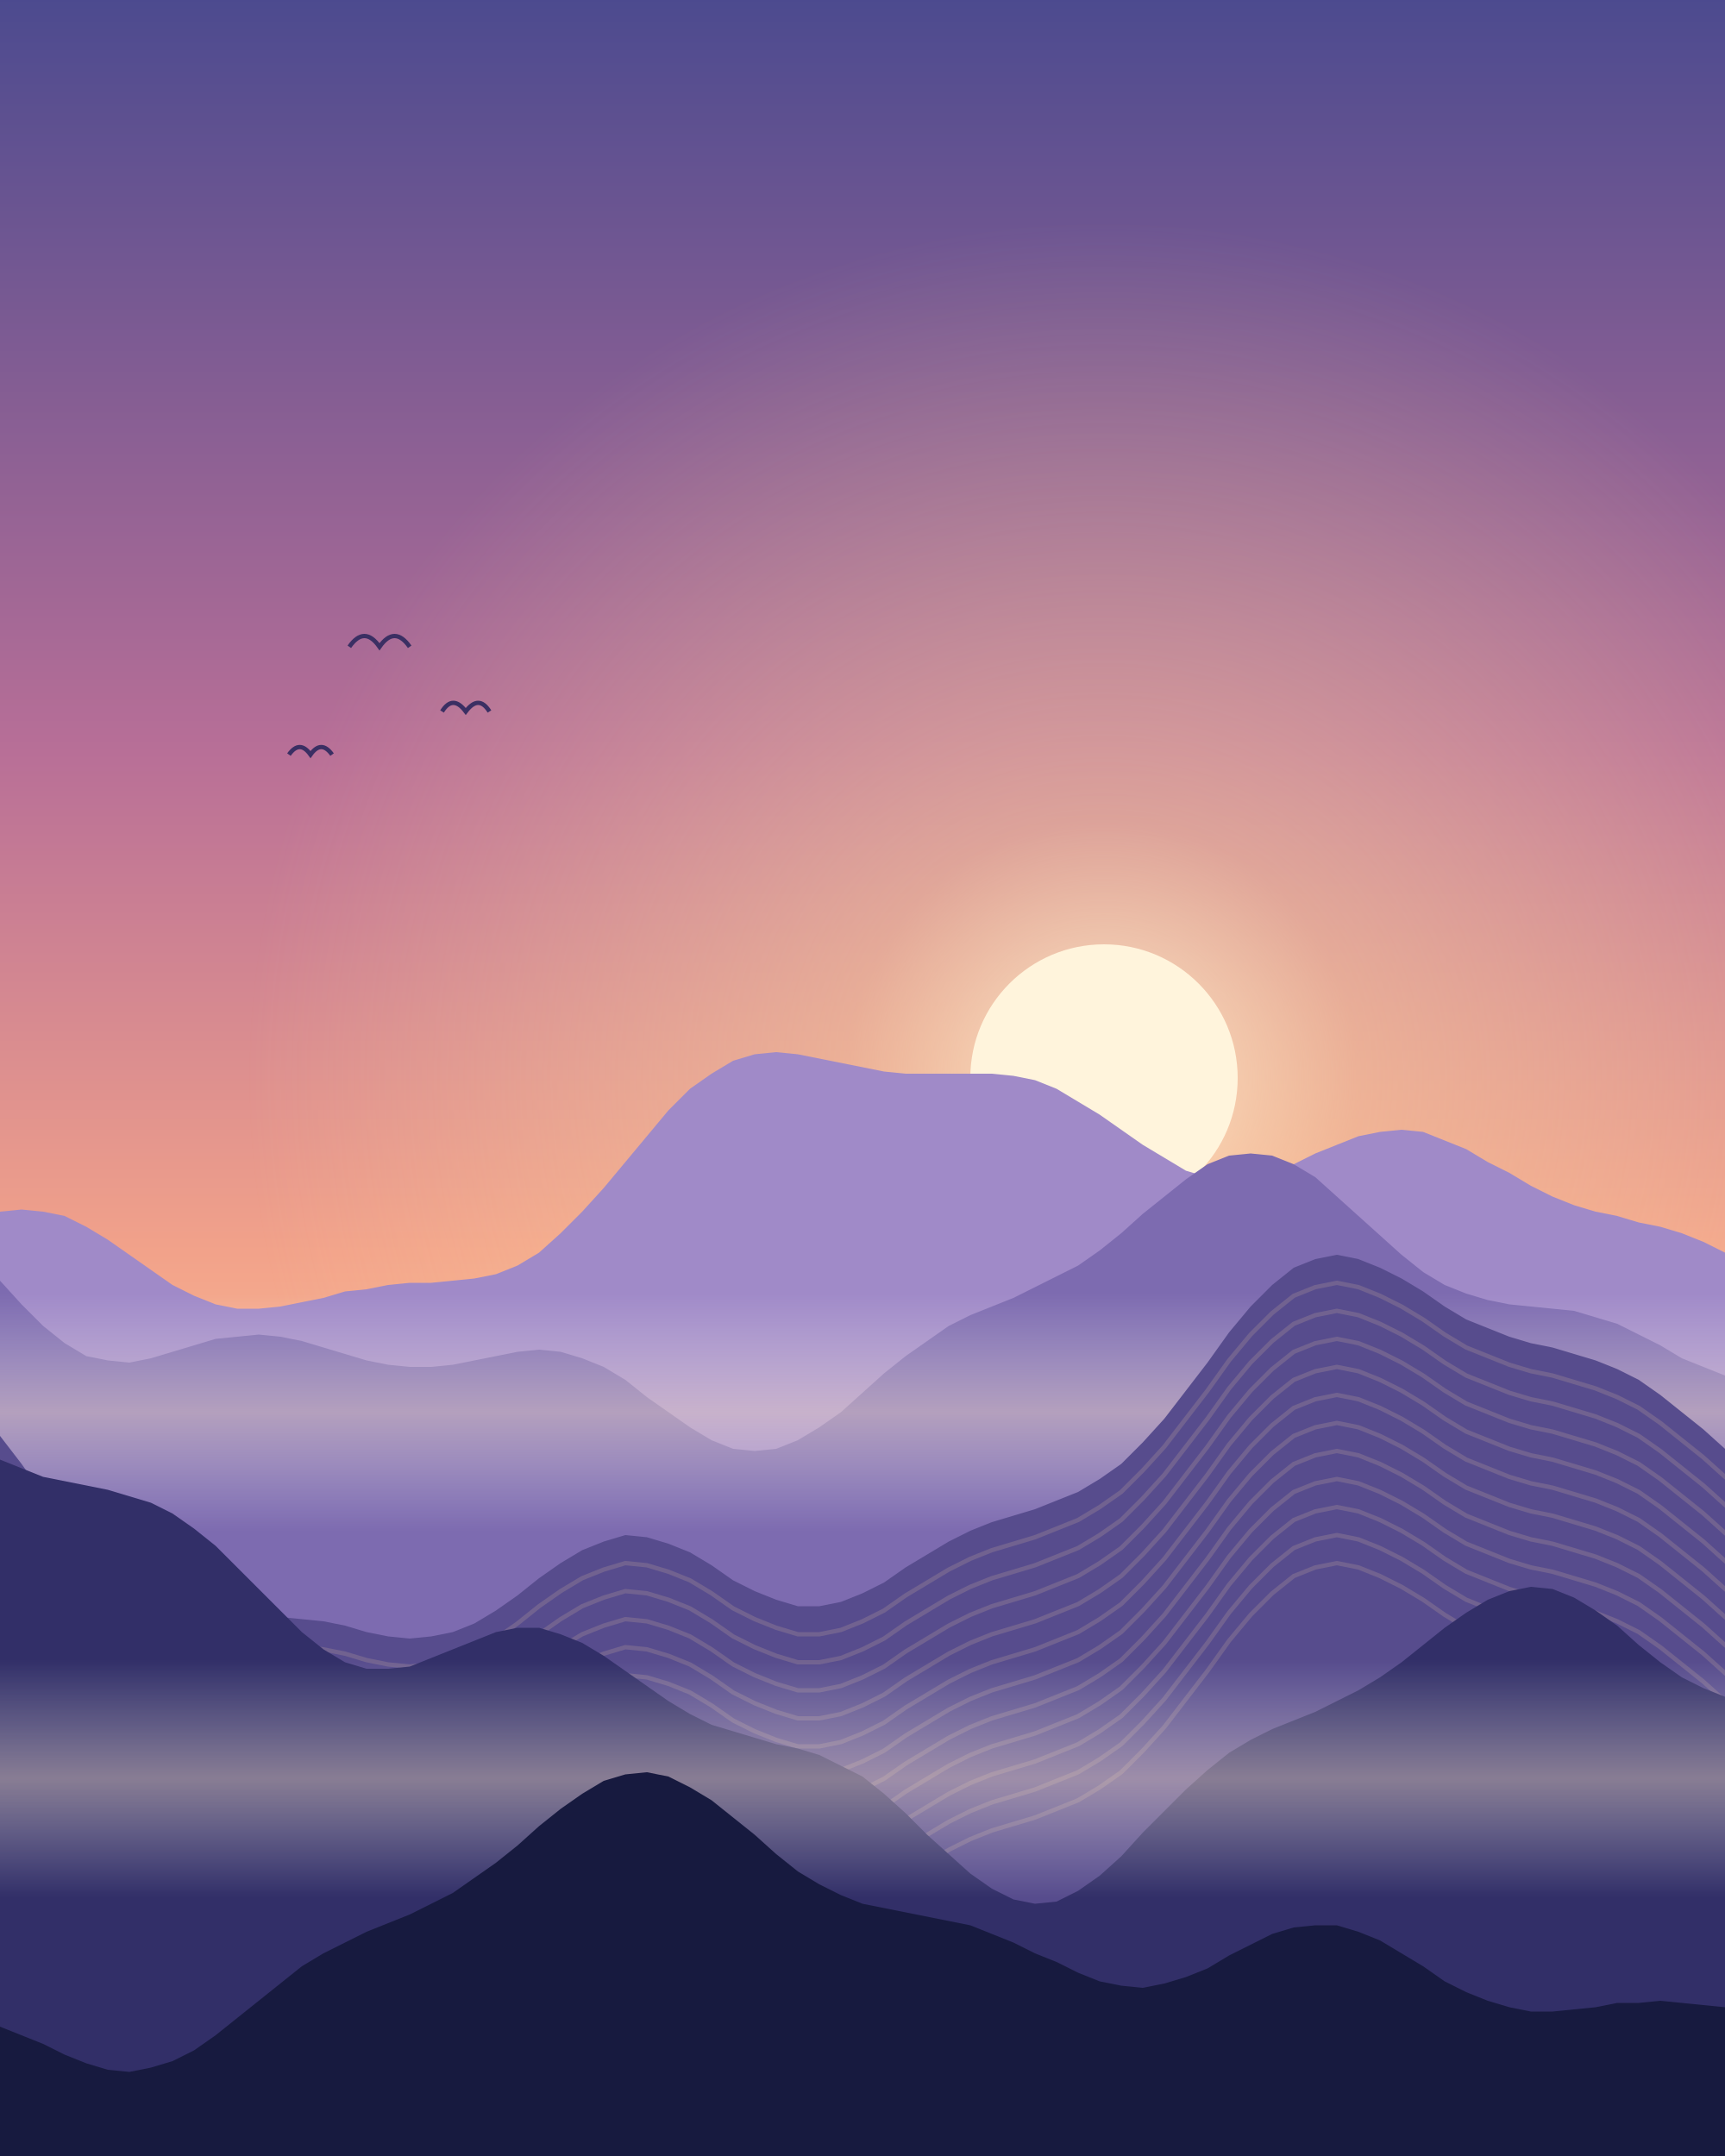
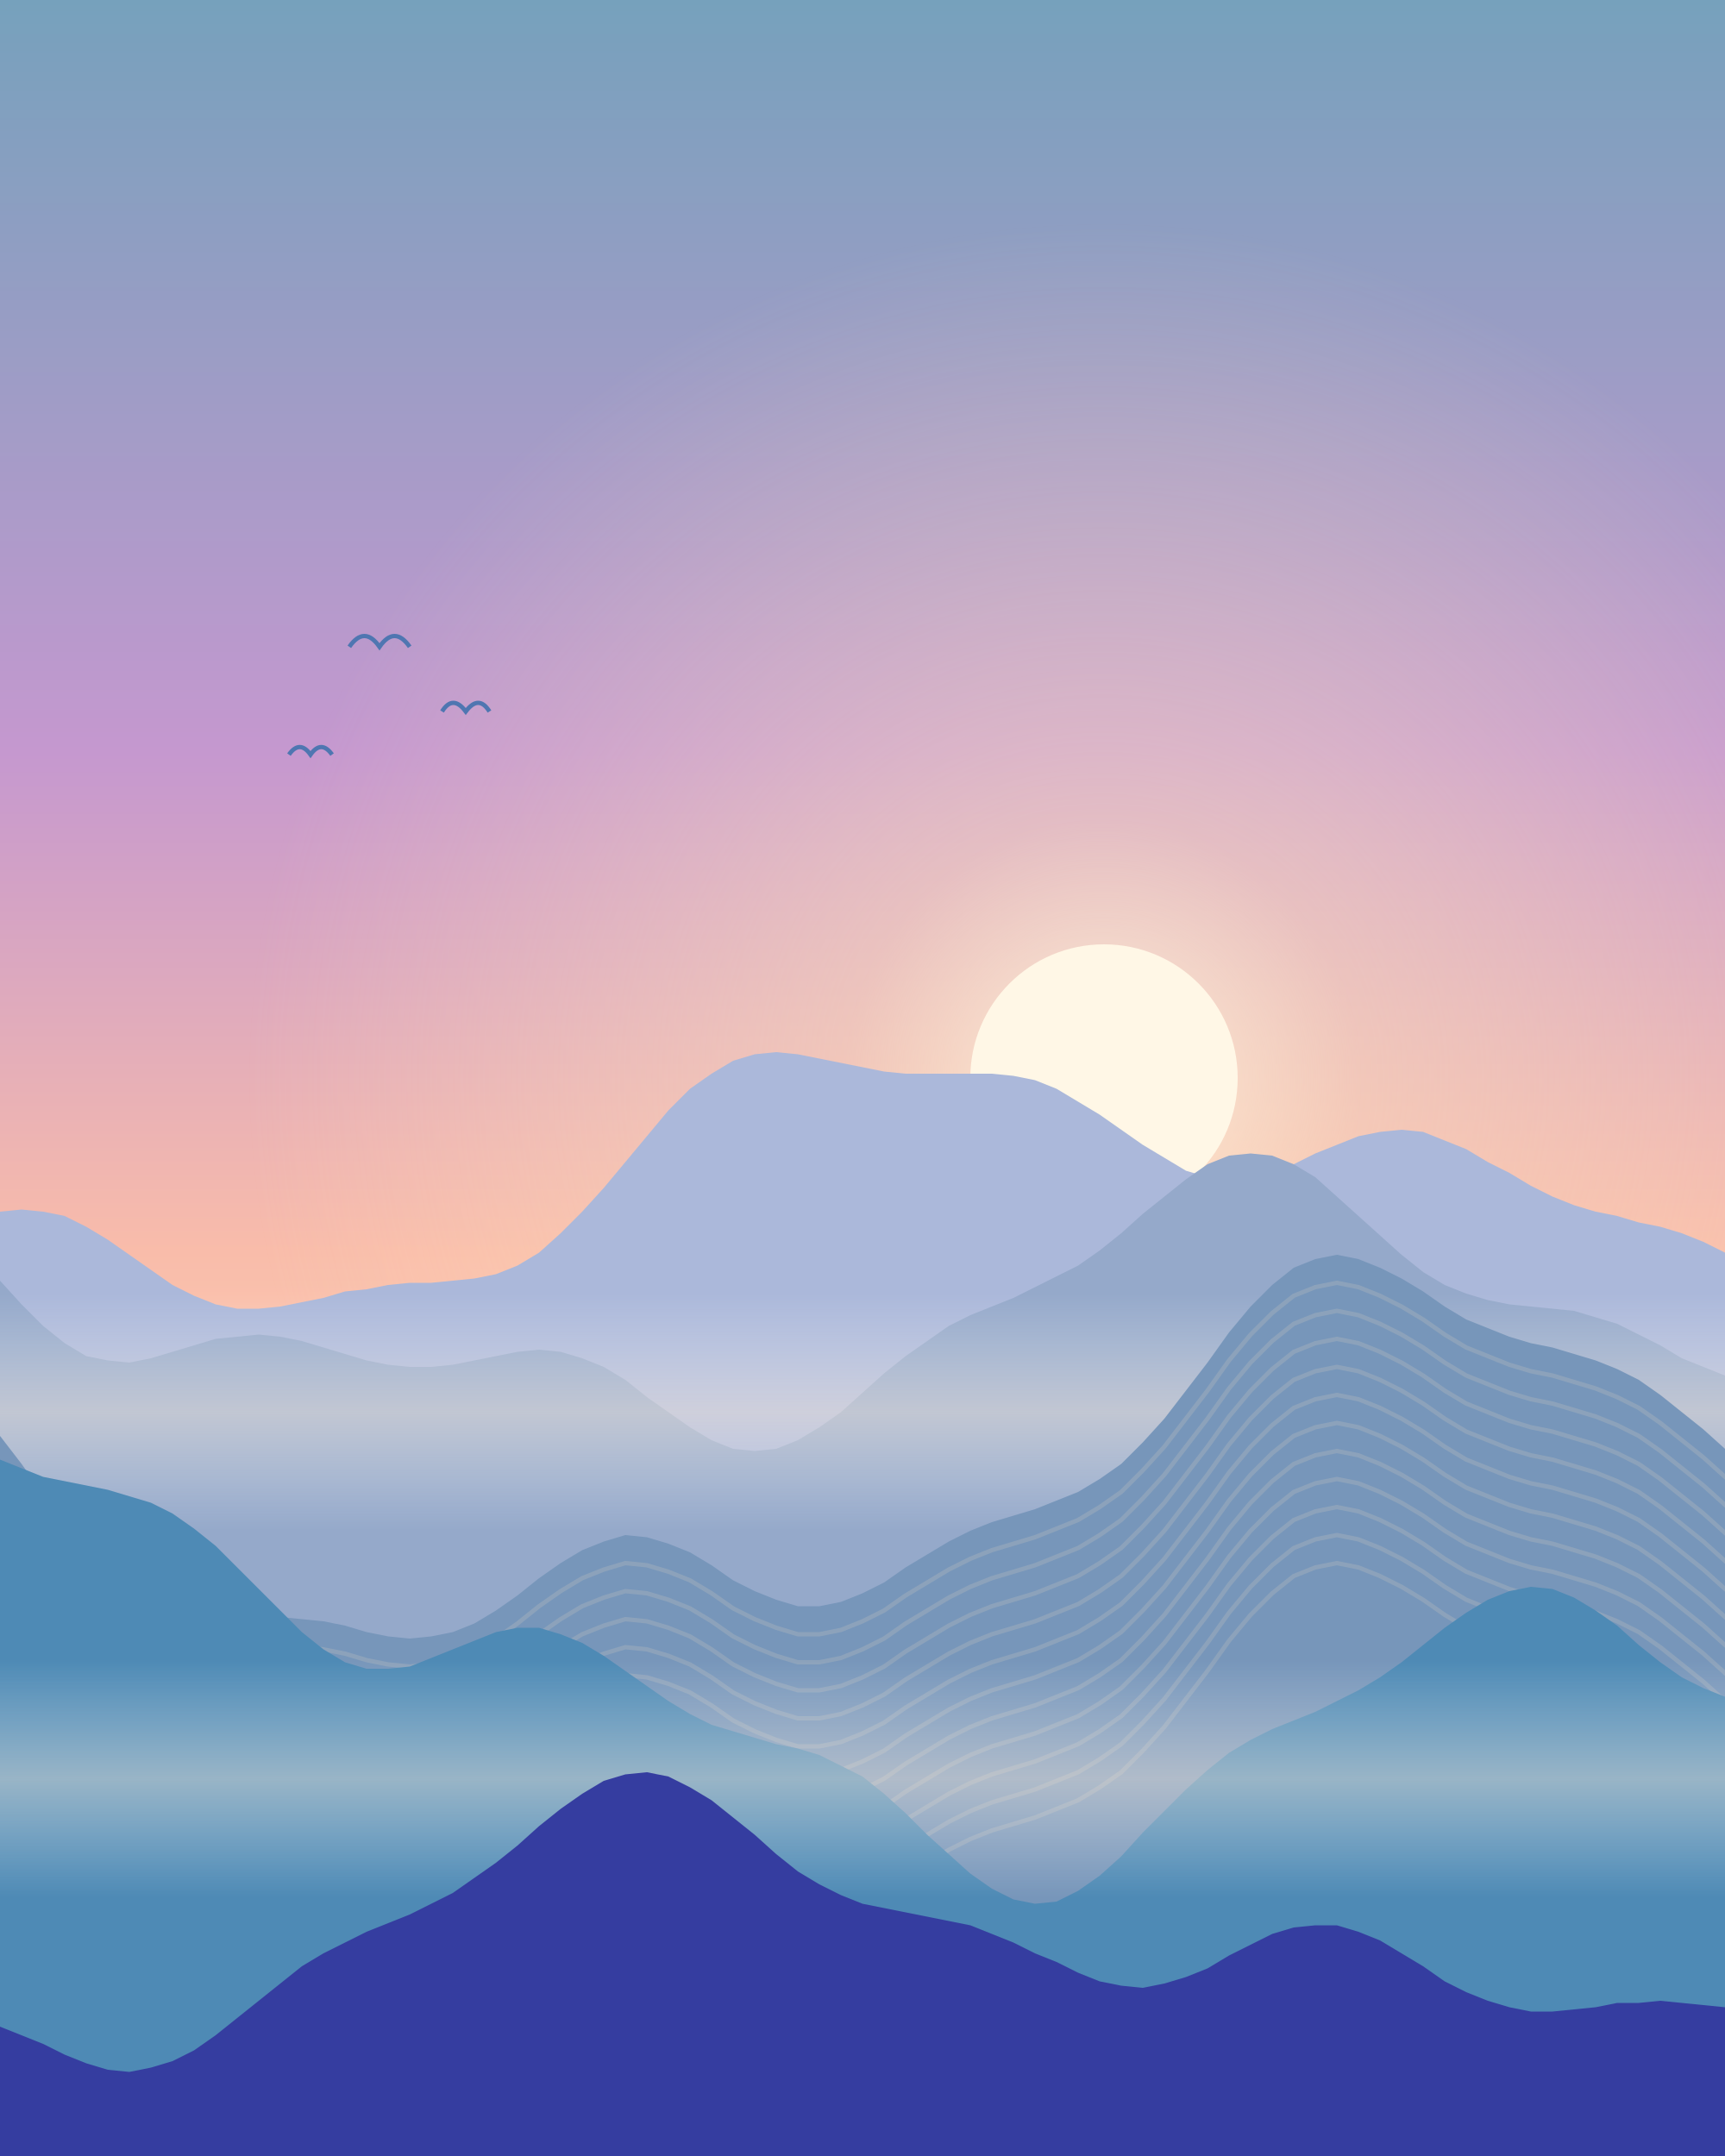
<svg xmlns="http://www.w3.org/2000/svg" viewBox="0 0 800 1000" preserveAspectRatio="xMidYMid slice">
  <defs>
    <linearGradient id="sky" x1="0" y1="0" x2="0" y2="1">
-       <stop offset="0" stop-color="#4b4a8f" />
-       <stop offset="0.35" stop-color="#b86f97" />
-       <stop offset="0.58" stop-color="#f2a28a" />
-       <stop offset="0.78" stop-color="#ffd6a0" />
-       <stop offset="1" stop-color="#ffe9c4" />
+       <stop offset="0" stop-color="#75a1bc" />
+       <stop offset="0.35" stop-color="#c598cf" />
+       <stop offset="0.58" stop-color="#f9bcaa" />
+       <stop offset="0.78" stop-color="#ffe2bd" />
+       <stop offset="1" stop-color="#fff0d6" />
    </linearGradient>
    <radialGradient id="sun">
-       <stop offset="0" stop-color="#fff3d6" stop-opacity="0.9" />
-       <stop offset="0.3" stop-color="#ffd9a0" stop-opacity="0.45" />
-       <stop offset="1" stop-color="#ffd9a0" stop-opacity="0" />
+       <stop offset="0" stop-color="#fff7e2" stop-opacity="0.9" />
+       <stop offset="0.3" stop-color="#ffe4bd" stop-opacity="0.45" />
+       <stop offset="1" stop-color="#ffe4bd" stop-opacity="0" />
    </radialGradient>
    <linearGradient id="mist" x1="0" y1="0" x2="0" y2="1">
      <stop offset="0" stop-color="#fff" stop-opacity="0" />
-       <stop offset="0.5" stop-color="#ffe8d0" stop-opacity="0.42" />
+       <stop offset="0.5" stop-color="#ffefde" stop-opacity="0.42" />
      <stop offset="1" stop-color="#fff" stop-opacity="0" />
    </linearGradient>
    <clipPath id="c3">
      <path d="M-10,654 L0,666 L10,679 L20,693 L30,707 L40,720 L50,731 L60,739 L70,746 L80,749 L90,751 L100,751 L110,751 L120,750 L130,750 L140,751 L150,752 L160,754 L170,757 L180,759 L190,760 L200,759 L210,757 L220,753 L230,747 L240,740 L250,732 L260,725 L270,719 L280,715 L290,712 L300,713 L310,716 L320,720 L330,726 L340,733 L350,738 L360,742 L370,745 L380,745 L390,743 L400,739 L410,734 L420,727 L430,721 L440,715 L450,710 L460,706 L470,703 L480,700 L490,696 L500,692 L510,686 L520,679 L530,669 L540,658 L550,645 L560,632 L570,618 L580,606 L590,596 L600,588 L610,584 L620,582 L630,584 L640,588 L650,593 L660,599 L670,606 L680,612 L690,616 L700,620 L710,623 L720,625 L730,628 L740,631 L750,635 L760,640 L770,647 L780,655 L790,663 L800,672 L810,680 L810,1000 L-10,1000Z" />
    </clipPath>
    <path id="t3" d="M-10,654 L0,666 L10,679 L20,693 L30,707 L40,720 L50,731 L60,739 L70,746 L80,749 L90,751 L100,751 L110,751 L120,750 L130,750 L140,751 L150,752 L160,754 L170,757 L180,759 L190,760 L200,759 L210,757 L220,753 L230,747 L240,740 L250,732 L260,725 L270,719 L280,715 L290,712 L300,713 L310,716 L320,720 L330,726 L340,733 L350,738 L360,742 L370,745 L380,745 L390,743 L400,739 L410,734 L420,727 L430,721 L440,715 L450,710 L460,706 L470,703 L480,700 L490,696 L500,692 L510,686 L520,679 L530,669 L540,658 L550,645 L560,632 L570,618 L580,606 L590,596 L600,588 L610,584 L620,582 L630,584 L640,588 L650,593 L660,599 L670,606 L680,612 L690,616 L700,620 L710,623 L720,625 L730,628 L740,631 L750,635 L760,640 L770,647 L780,655 L790,663 L800,672 L810,680" fill="none" />
  </defs>
  <rect width="800" height="1000" fill="url(#sky)" />
  <circle cx="512" cy="500" r="400" fill="url(#sun)" />
-   <circle cx="512" cy="500" r="62" fill="#fff4dc" />
-   <path d="M-10,565 L0,562 L10,561 L20,562 L30,564 L40,569 L50,575 L60,582 L70,589 L80,596 L90,601 L100,605 L110,607 L120,607 L130,606 L140,604 L150,602 L160,599 L170,598 L180,596 L190,595 L200,595 L210,594 L220,593 L230,591 L240,587 L250,581 L260,572 L270,562 L280,551 L290,539 L300,527 L310,515 L320,505 L330,498 L340,492 L350,489 L360,488 L370,489 L380,491 L390,493 L400,495 L410,497 L420,498 L430,498 L440,498 L450,498 L460,498 L470,499 L480,501 L490,505 L500,511 L510,517 L520,524 L530,531 L540,537 L550,543 L560,546 L570,547 L580,546 L590,544 L600,540 L610,535 L620,531 L630,527 L640,525 L650,524 L660,525 L670,529 L680,533 L690,539 L700,544 L710,550 L720,555 L730,559 L740,562 L750,564 L760,567 L770,569 L780,572 L790,576 L800,581 L810,588 L810,1000 L-10,1000Z" fill="#a08ac8" />
-   <path d="M-10,581 L0,594 L10,605 L20,615 L30,623 L40,629 L50,631 L60,632 L70,630 L80,627 L90,624 L100,621 L110,620 L120,619 L130,620 L140,622 L150,625 L160,628 L170,631 L180,633 L190,634 L200,634 L210,633 L220,631 L230,629 L240,627 L250,626 L260,627 L270,630 L280,634 L290,640 L300,648 L310,655 L320,662 L330,668 L340,672 L350,673 L360,672 L370,668 L380,662 L390,655 L400,646 L410,637 L420,629 L430,622 L440,615 L450,610 L460,606 L470,602 L480,597 L490,592 L500,587 L510,580 L520,572 L530,563 L540,555 L550,547 L560,540 L570,536 L580,535 L590,536 L600,540 L610,546 L620,555 L630,564 L640,573 L650,582 L660,590 L670,596 L680,600 L690,603 L700,605 L710,606 L720,607 L730,608 L740,611 L750,614 L760,619 L770,624 L780,630 L790,634 L800,638 L810,641 L810,1000 L-10,1000Z" fill="#7d6bb0" />
+   <circle cx="512" cy="500" r="62" fill="#fff7e6" />
+   <path d="M-10,565 L0,562 L10,561 L20,562 L30,564 L40,569 L50,575 L60,582 L70,589 L80,596 L90,601 L100,605 L110,607 L120,607 L130,606 L140,604 L150,602 L160,599 L170,598 L180,596 L190,595 L200,595 L210,594 L220,593 L230,591 L240,587 L250,581 L260,572 L270,562 L280,551 L290,539 L300,527 L310,515 L320,505 L330,498 L340,492 L350,489 L360,488 L370,489 L380,491 L390,493 L400,495 L410,497 L420,498 L430,498 L440,498 L450,498 L460,498 L470,499 L480,501 L490,505 L500,511 L510,517 L520,524 L530,531 L540,537 L550,543 L560,546 L570,547 L580,546 L590,544 L600,540 L610,535 L620,531 L630,527 L640,525 L650,524 L660,525 L670,529 L680,533 L690,539 L700,544 L710,550 L720,555 L730,559 L740,562 L750,564 L760,567 L770,569 L780,572 L790,576 L800,581 L810,588 L810,1000 L-10,1000Z" fill="#abb8da" />
+   <path d="M-10,581 L0,594 L10,605 L20,615 L30,623 L40,629 L50,631 L60,632 L70,630 L80,627 L90,624 L100,621 L110,620 L120,619 L130,620 L140,622 L150,625 L160,628 L170,631 L180,633 L190,634 L200,634 L210,633 L220,631 L230,629 L240,627 L250,626 L260,627 L270,630 L280,634 L290,640 L300,648 L310,655 L320,662 L330,668 L340,672 L350,673 L360,672 L370,668 L380,662 L390,655 L400,646 L410,637 L420,629 L430,622 L440,615 L450,610 L460,606 L470,602 L480,597 L490,592 L500,587 L510,580 L520,572 L530,563 L540,555 L550,547 L560,540 L570,536 L580,535 L590,536 L600,540 L610,546 L620,555 L630,564 L640,573 L650,582 L660,590 L670,596 L680,600 L690,603 L700,605 L710,606 L720,607 L730,608 L740,611 L750,614 L760,619 L770,624 L780,630 L790,634 L800,638 L810,641 L810,1000 L-10,1000Z" fill="#95a9ca" />
  <rect y="600" width="800" height="110" fill="url(#mist)" />
-   <path d="M-10,654 L0,666 L10,679 L20,693 L30,707 L40,720 L50,731 L60,739 L70,746 L80,749 L90,751 L100,751 L110,751 L120,750 L130,750 L140,751 L150,752 L160,754 L170,757 L180,759 L190,760 L200,759 L210,757 L220,753 L230,747 L240,740 L250,732 L260,725 L270,719 L280,715 L290,712 L300,713 L310,716 L320,720 L330,726 L340,733 L350,738 L360,742 L370,745 L380,745 L390,743 L400,739 L410,734 L420,727 L430,721 L440,715 L450,710 L460,706 L470,703 L480,700 L490,696 L500,692 L510,686 L520,679 L530,669 L540,658 L550,645 L560,632 L570,618 L580,606 L590,596 L600,588 L610,584 L620,582 L630,584 L640,588 L650,593 L660,599 L670,606 L680,612 L690,616 L700,620 L710,623 L720,625 L730,628 L740,631 L750,635 L760,640 L770,647 L780,655 L790,663 L800,672 L810,680 L810,1000 L-10,1000Z" fill="#574c8d" />
-   <g clip-path="url(#c3)" stroke="#ffd6a0" stroke-opacity=".16" stroke-width="2" fill="none">
+   <path d="M-10,654 L0,666 L10,679 L20,693 L30,707 L40,720 L50,731 L60,739 L70,746 L80,749 L90,751 L100,751 L110,751 L120,750 L130,750 L140,751 L150,752 L160,754 L170,757 L180,759 L190,760 L200,759 L210,757 L220,753 L230,747 L240,740 L250,732 L260,725 L270,719 L280,715 L290,712 L300,713 L310,716 L320,720 L330,726 L340,733 L350,738 L360,742 L370,745 L380,745 L390,743 L400,739 L410,734 L420,727 L430,721 L440,715 L450,710 L460,706 L470,703 L480,700 L490,696 L500,692 L510,686 L520,679 L530,669 L540,658 L550,645 L560,632 L570,618 L580,606 L590,596 L600,588 L610,584 L620,582 L630,584 L640,588 L650,593 L660,599 L670,606 L680,612 L690,616 L700,620 L710,623 L720,625 L730,628 L740,631 L750,635 L760,640 L770,647 L780,655 L790,663 L800,672 L810,680 L810,1000 L-10,1000Z" fill="#7796ba" />
+   <g clip-path="url(#c3)" stroke="#ffe2bd" stroke-opacity=".16" stroke-width="2" fill="none">
    <use href="#t3" y="13" />
    <use href="#t3" y="26" />
    <use href="#t3" y="39" />
    <use href="#t3" y="52" />
    <use href="#t3" y="65" />
    <use href="#t3" y="78" />
    <use href="#t3" y="91" />
    <use href="#t3" y="104" />
    <use href="#t3" y="117" />
    <use href="#t3" y="130" />
    <use href="#t3" y="143" />
  </g>
-   <path d="M-10,673 L0,677 L10,681 L20,685 L30,687 L40,689 L50,691 L60,694 L70,697 L80,702 L90,709 L100,717 L110,727 L120,737 L130,747 L140,757 L150,765 L160,771 L170,774 L180,774 L190,773 L200,769 L210,765 L220,761 L230,757 L240,755 L250,755 L260,758 L270,762 L280,768 L290,775 L300,782 L310,789 L320,795 L330,800 L340,803 L350,806 L360,809 L370,811 L380,814 L390,819 L400,824 L410,832 L420,841 L430,851 L440,860 L450,869 L460,876 L470,881 L480,883 L490,882 L500,877 L510,870 L520,861 L530,850 L540,840 L550,830 L560,821 L570,813 L580,807 L590,802 L600,798 L610,794 L620,789 L630,784 L640,778 L650,771 L660,763 L670,755 L680,748 L690,742 L700,738 L710,736 L720,737 L730,741 L740,747 L750,754 L760,763 L770,771 L780,778 L790,783 L800,787 L810,788 L810,1000 L-10,1000Z" fill="#322f68" />
+   <path d="M-10,673 L0,677 L10,681 L20,685 L30,687 L40,689 L50,691 L60,694 L70,697 L80,702 L90,709 L100,717 L110,727 L120,737 L130,747 L140,757 L150,765 L160,771 L170,774 L180,774 L190,773 L200,769 L210,765 L220,761 L230,757 L240,755 L250,755 L260,758 L270,762 L280,768 L290,775 L300,782 L310,789 L320,795 L330,800 L340,803 L350,806 L360,809 L370,811 L380,814 L390,819 L400,824 L410,832 L420,841 L430,851 L440,860 L450,869 L460,876 L470,881 L480,883 L490,882 L500,877 L510,870 L520,861 L530,850 L540,840 L550,830 L560,821 L570,813 L580,807 L590,802 L600,798 L610,794 L620,789 L630,784 L640,778 L650,771 L660,763 L670,755 L680,748 L690,742 L700,738 L710,736 L720,737 L730,741 L740,747 L750,754 L760,763 L770,771 L780,778 L790,783 L800,787 L810,788 L810,1000 L-10,1000Z" fill="#4e8ab5" />
  <rect y="770" width="800" height="110" fill="url(#mist)" />
-   <path d="M-10,938 L0,940 L10,944 L20,948 L30,953 L40,957 L50,960 L60,961 L70,959 L80,956 L90,951 L100,944 L110,936 L120,928 L130,920 L140,912 L150,906 L160,901 L170,896 L180,892 L190,888 L200,883 L210,878 L220,871 L230,864 L240,856 L250,847 L260,839 L270,832 L280,826 L290,823 L300,822 L310,824 L320,829 L330,835 L340,843 L350,851 L360,860 L370,868 L380,874 L390,879 L400,883 L410,885 L420,887 L430,889 L440,891 L450,893 L460,897 L470,901 L480,906 L490,910 L500,915 L510,919 L520,921 L530,922 L540,920 L550,917 L560,913 L570,907 L580,902 L590,897 L600,894 L610,893 L620,893 L630,896 L640,900 L650,906 L660,912 L670,919 L680,924 L690,928 L700,931 L710,933 L720,933 L730,932 L740,931 L750,929 L760,929 L770,928 L780,929 L790,930 L800,931 L810,932 L810,1000 L-10,1000Z" fill="#171a3f" />
-   <path d="M162,300 Q169,290 176,300 Q183,290 190,300" stroke="#3b2f63" stroke-width="2" fill="none" />
-   <path d="M205,330 Q210,322 216,330 Q222,322 227,330" stroke="#3b2f63" stroke-width="2" fill="none" />
-   <path d="M134,350 Q139,343 144,350 Q149,343 154,350" stroke="#3b2f63" stroke-width="2" fill="none" />
+   <path d="M-10,938 L0,940 L10,944 L20,948 L30,953 L40,957 L50,960 L60,961 L70,959 L80,956 L90,951 L100,944 L110,936 L120,928 L130,920 L140,912 L150,906 L160,901 L170,896 L180,892 L190,888 L200,883 L210,878 L220,871 L230,864 L240,856 L250,847 L260,839 L270,832 L280,826 L290,823 L300,822 L310,824 L320,829 L330,835 L340,843 L350,851 L360,860 L370,868 L380,874 L390,879 L400,883 L410,885 L420,887 L430,889 L440,891 L450,893 L460,897 L470,901 L480,906 L490,910 L500,915 L510,919 L520,921 L530,922 L540,920 L550,917 L560,913 L570,907 L580,902 L590,897 L600,894 L610,893 L620,893 L630,896 L640,900 L650,906 L660,912 L670,919 L680,924 L690,928 L700,931 L710,933 L720,933 L730,932 L740,931 L750,929 L760,929 L770,928 L780,929 L790,930 L800,931 L810,932 L810,1000 L-10,1000Z" fill="#353da0" />
+   <path d="M162,300 Q169,290 176,300 Q183,290 190,300" stroke="#4f76b1" stroke-width="2" fill="none" />
+   <path d="M205,330 Q210,322 216,330 Q222,322 227,330" stroke="#4f76b1" stroke-width="2" fill="none" />
+   <path d="M134,350 Q139,343 144,350 Q149,343 154,350" stroke="#4f76b1" stroke-width="2" fill="none" />
</svg>
